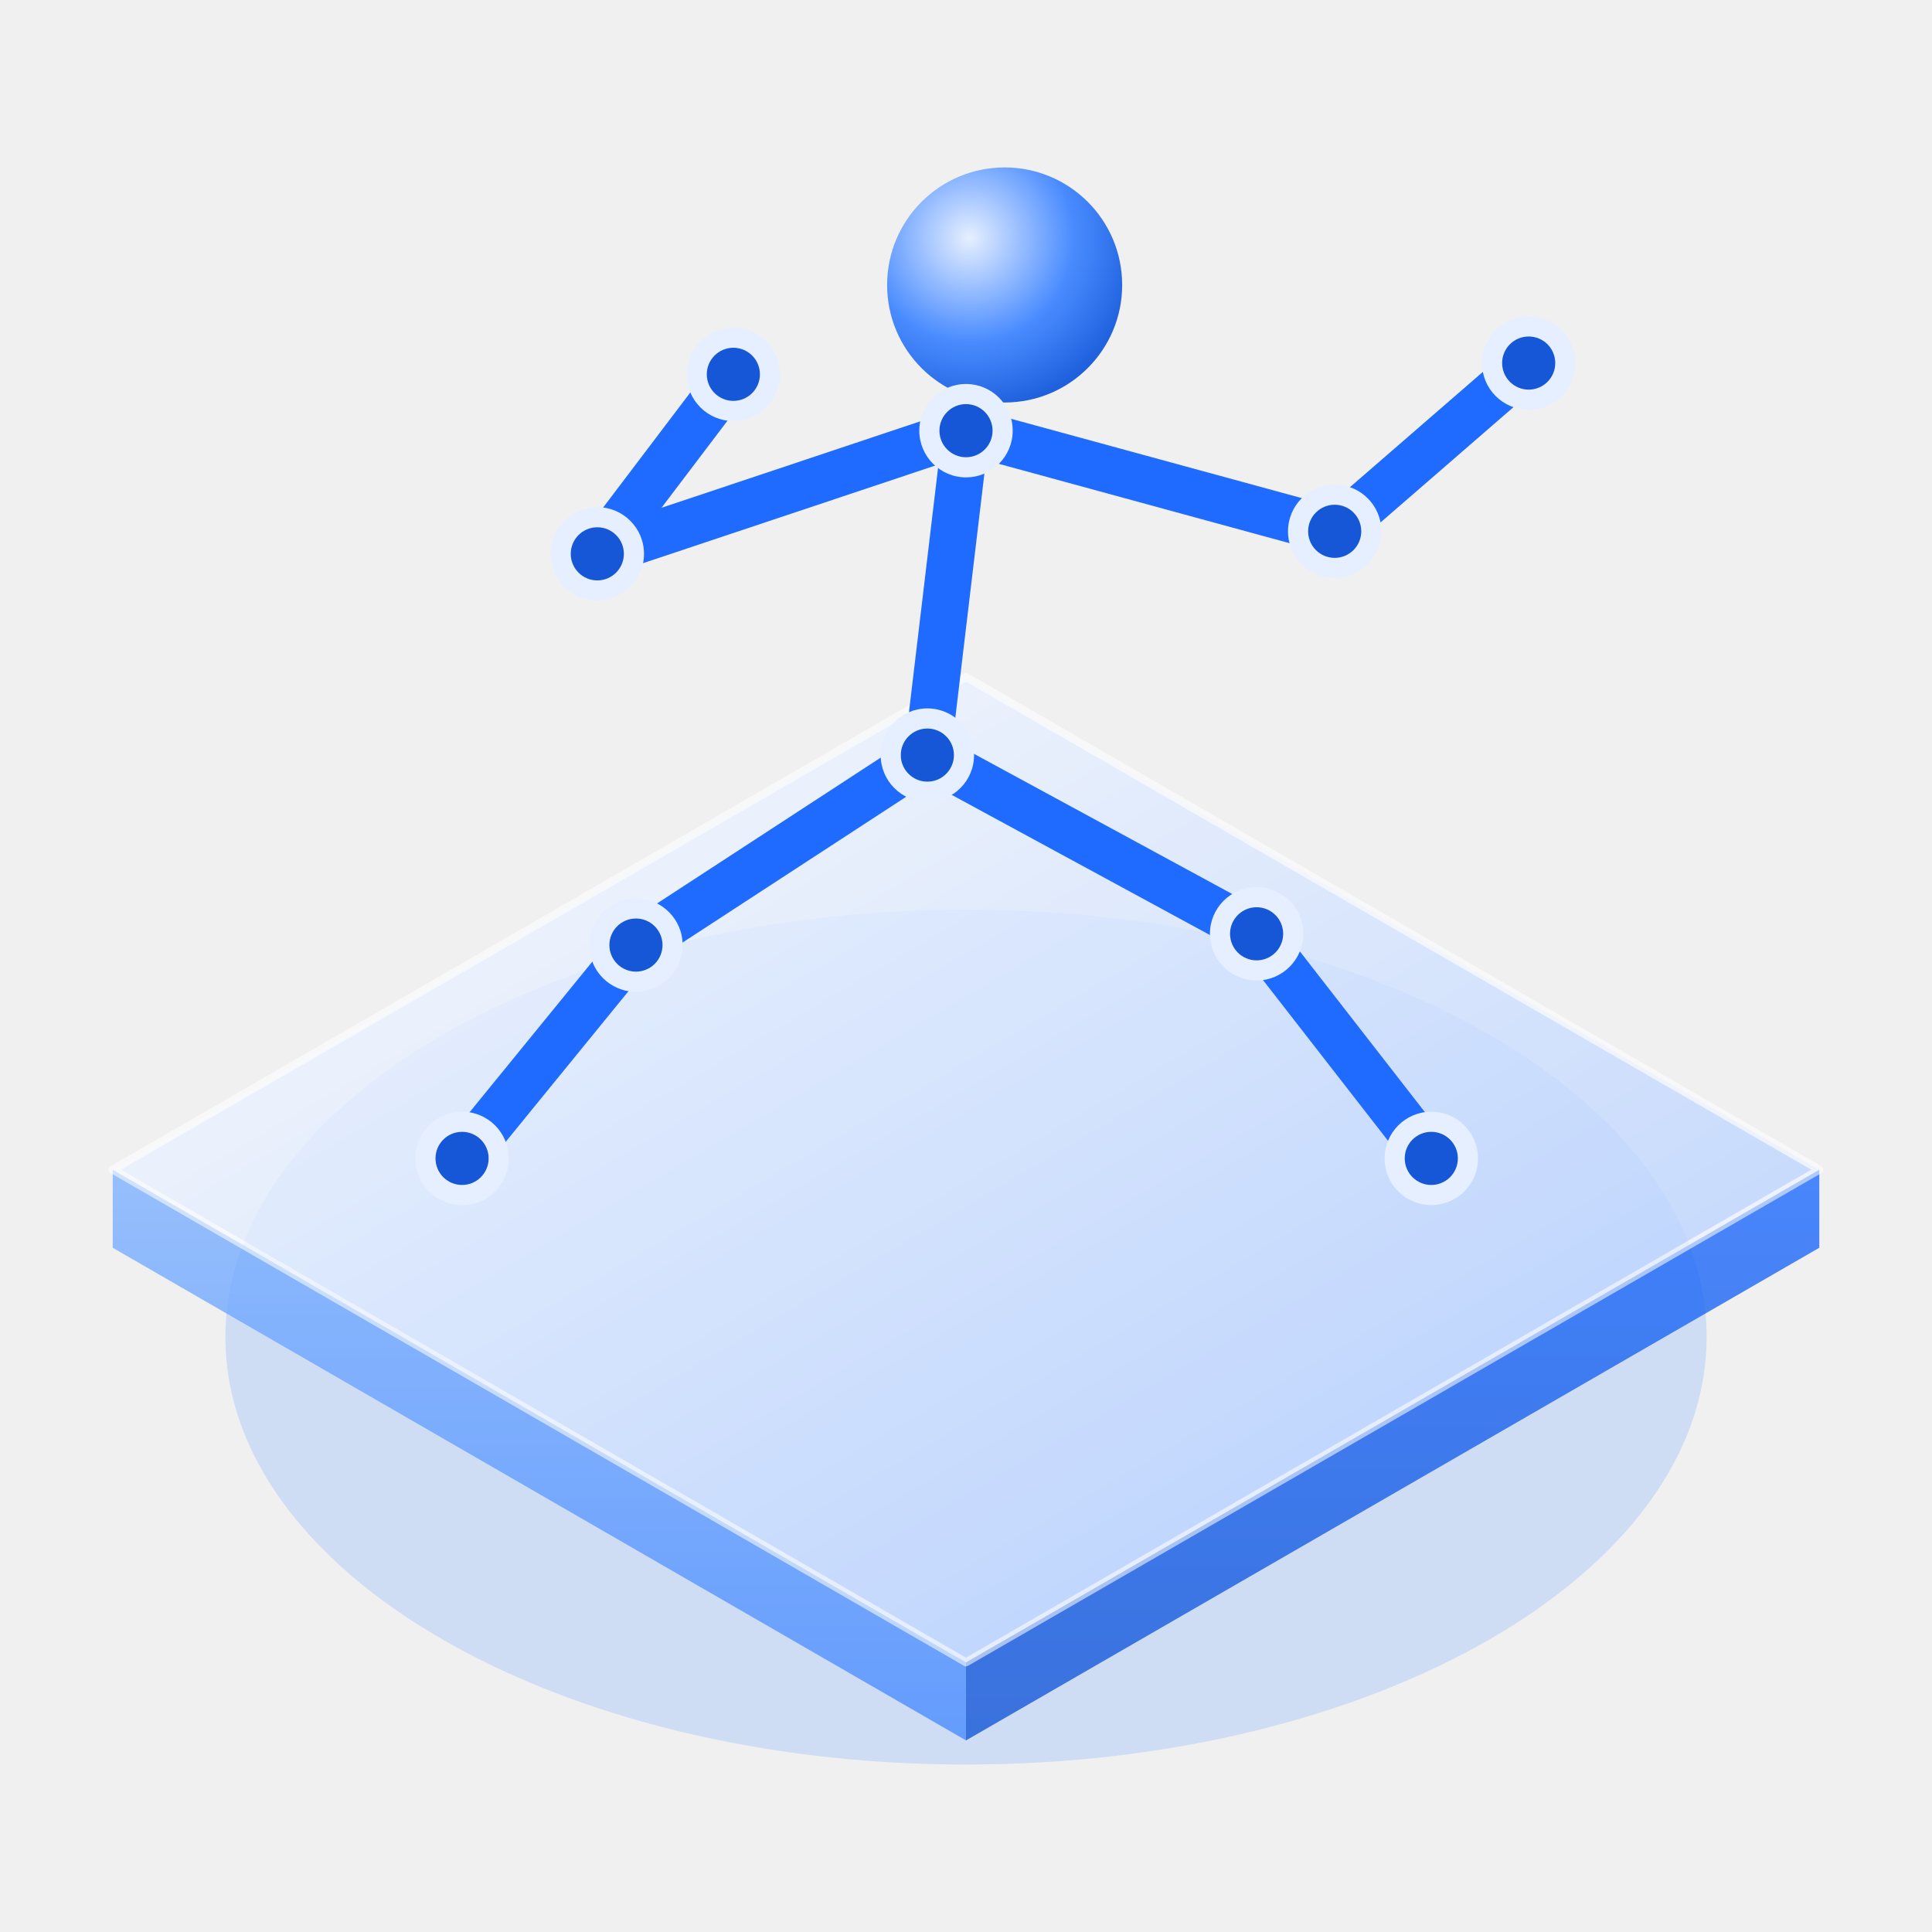
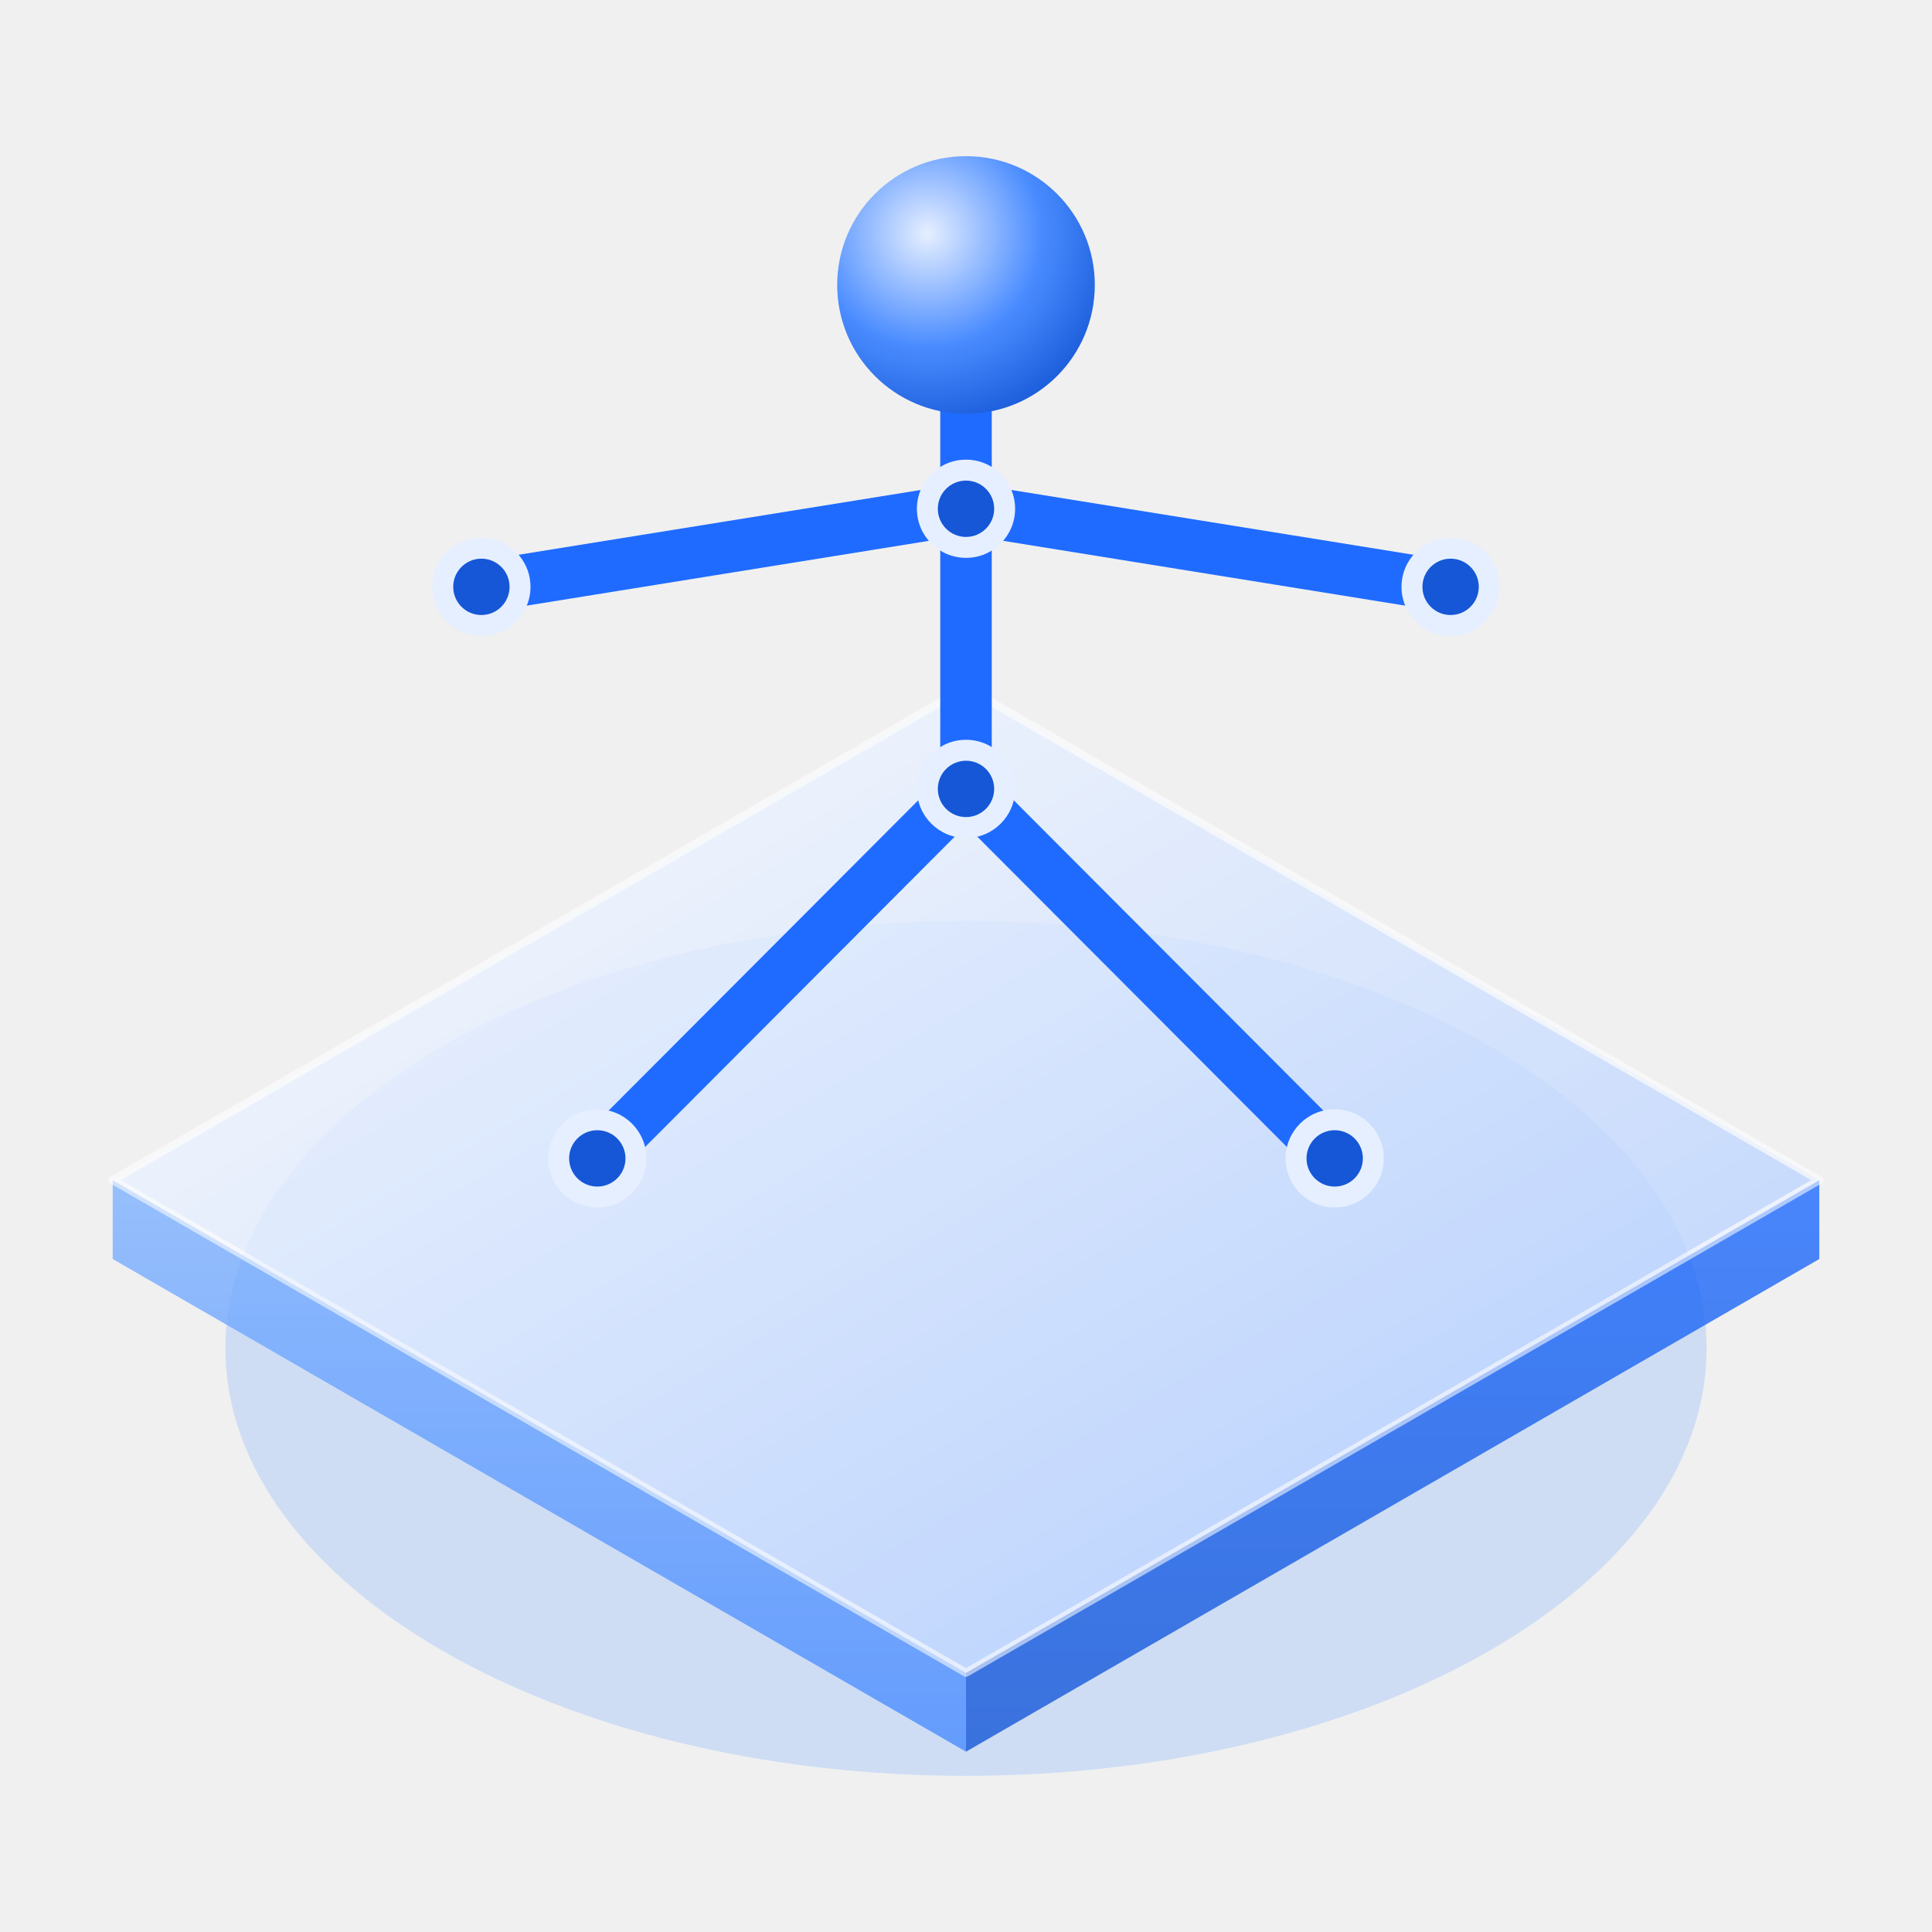
<svg xmlns="http://www.w3.org/2000/svg" width="480" height="480" viewBox="0 0 240 240" fill="none">
  <defs>
    <linearGradient id="t" x1="0" y1="0" x2="1" y2="1">
      <stop stop-color="#fff" />
      <stop offset="1" stop-color="#a9c8ff" />
    </linearGradient>
    <linearGradient id="l" x1="0" y1="0" x2="0" y2="1">
      <stop stop-color="#7fb2ff" />
      <stop offset="1" stop-color="#4a8cff" />
    </linearGradient>
    <linearGradient id="r" x1="0" y1="0" x2="0" y2="1">
      <stop stop-color="#1f6bff" />
      <stop offset="1" stop-color="#1557d6" />
    </linearGradient>
    <radialGradient id="s" cx=".35" cy=".3" r=".8">
      <stop stop-color="#e6efff" />
      <stop offset=".55" stop-color="#4a8cff" />
      <stop offset="1" stop-color="#1557d6" />
    </radialGradient>
  </defs>
-   <ellipse cx="120" cy="166.1" rx="92" ry="53.1" fill="#7fb2ff" opacity="0.3" />
-   <path d="M14 145.3L120 206.5L120 216.2L14 155Z" fill="url(#l)" opacity="0.8" />
-   <path d="M226 145.3L120 206.5L120 216.2L226 155Z" fill="url(#r)" opacity="0.8" />
-   <path d="M120 84.1L226 145.3L120 206.5L14 145.3Z" fill="url(#t)" opacity="0.8" stroke="#fff" stroke-opacity=".7" stroke-width="1" stroke-linejoin="round" />
-   <path d="M120 53.5L115.2 93.8" stroke="#1f6bff" stroke-width="5.8" stroke-linecap="round" stroke-linejoin="round" />
-   <path d="M120 53.5L74.2 68.8" stroke="#1f6bff" stroke-width="5.8" stroke-linecap="round" stroke-linejoin="round" />
-   <path d="M74.2 68.8L91.1 46.5" stroke="#1f6bff" stroke-width="5.8" stroke-linecap="round" stroke-linejoin="round" />
-   <path d="M120 53.5L165.8 66" stroke="#1f6bff" stroke-width="5.8" stroke-linecap="round" stroke-linejoin="round" />
-   <path d="M165.8 66L189.9 45.1" stroke="#1f6bff" stroke-width="5.8" stroke-linecap="round" stroke-linejoin="round" />
-   <path d="M115.2 93.8L79 117.4" stroke="#1f6bff" stroke-width="5.8" stroke-linecap="round" stroke-linejoin="round" />
-   <path d="M79 117.4L57.4 143.9" stroke="#1f6bff" stroke-width="5.8" stroke-linecap="round" stroke-linejoin="round" />
-   <path d="M115.2 93.8L156.1 116" stroke="#1f6bff" stroke-width="5.8" stroke-linecap="round" stroke-linejoin="round" />
-   <path d="M156.1 116L177.8 143.9" stroke="#1f6bff" stroke-width="5.8" stroke-linecap="round" stroke-linejoin="round" />
-   <circle cx="124.8" cy="35.4" r="14.6" fill="url(#s)" />
-   <circle cx="120" cy="53.5" r="5.8" fill="#e6efff" />
-   <circle cx="120" cy="53.5" r="3.3" fill="#1557d6" />
-   <circle cx="115.2" cy="93.8" r="5.8" fill="#e6efff" />
-   <circle cx="115.2" cy="93.8" r="3.3" fill="#1557d6" />
-   <circle cx="74.2" cy="68.8" r="5.8" fill="#e6efff" />
-   <circle cx="74.2" cy="68.8" r="3.3" fill="#1557d6" />
-   <circle cx="91.1" cy="46.5" r="5.8" fill="#e6efff" />
-   <circle cx="91.1" cy="46.5" r="3.3" fill="#1557d6" />
-   <circle cx="165.8" cy="66" r="5.8" fill="#e6efff" />
-   <circle cx="165.8" cy="66" r="3.3" fill="#1557d6" />
-   <circle cx="189.9" cy="45.1" r="5.8" fill="#e6efff" />
-   <circle cx="189.9" cy="45.1" r="3.3" fill="#1557d6" />
-   <circle cx="79" cy="117.4" r="5.8" fill="#e6efff" />
-   <circle cx="79" cy="117.4" r="3.3" fill="#1557d6" />
-   <circle cx="57.4" cy="143.9" r="5.8" fill="#e6efff" />
-   <circle cx="57.4" cy="143.9" r="3.3" fill="#1557d6" />
-   <circle cx="156.1" cy="116" r="5.8" fill="#e6efff" />
-   <circle cx="156.1" cy="116" r="3.3" fill="#1557d6" />
-   <circle cx="177.8" cy="143.9" r="5.8" fill="#e6efff" />
-   <circle cx="177.8" cy="143.9" r="3.3" fill="#1557d6" />
+   <ellipse cx="120" cy="167.5" rx="92" ry="53.1" fill="#7fb2ff" opacity="0.3" />
+   <path d="M14 146.6L120 207.8L120 217.6L14 156.4Z" fill="url(#l)" opacity="0.8" />
+   <path d="M226 146.6L120 207.8L120 217.6L226 156.4Z" fill="url(#r)" opacity="0.8" />
+   <path d="M120 85.4L226 146.6L120 207.8L14 146.6Z" fill="url(#t)" opacity="0.8" stroke="#fff" stroke-opacity=".7" stroke-width="1" stroke-linejoin="round" />
+   <path d="M120 50.7L120 98" stroke="#1f6bff" stroke-width="6.4" stroke-linecap="round" stroke-linejoin="round" />
+   <path d="M59.8 72.9L120 63.2L180.2 72.9" stroke="#1f6bff" stroke-width="6.4" stroke-linecap="round" stroke-linejoin="round" />
+   <path d="M74.2 143.9L120 98L165.8 143.9" stroke="#1f6bff" stroke-width="6.4" stroke-linecap="round" stroke-linejoin="round" />
+   <circle cx="59.8" cy="72.9" r="6.1" fill="#e6efff" />
+   <circle cx="59.8" cy="72.9" r="3.5" fill="#1557d6" />
+   <circle cx="180.2" cy="72.9" r="6.1" fill="#e6efff" />
+   <circle cx="180.2" cy="72.9" r="3.5" fill="#1557d6" />
+   <circle cx="74.2" cy="143.9" r="6.1" fill="#e6efff" />
+   <circle cx="74.2" cy="143.9" r="3.5" fill="#1557d6" />
+   <circle cx="165.8" cy="143.9" r="6.1" fill="#e6efff" />
+   <circle cx="165.8" cy="143.9" r="3.5" fill="#1557d6" />
+   <circle cx="120" cy="98" r="6.1" fill="#e6efff" />
+   <circle cx="120" cy="98" r="3.5" fill="#1557d6" />
+   <circle cx="120" cy="63.2" r="6.1" fill="#e6efff" />
+   <circle cx="120" cy="63.2" r="3.5" fill="#1557d6" />
+   <circle cx="120" cy="35.4" r="16" fill="url(#s)" />
</svg>
